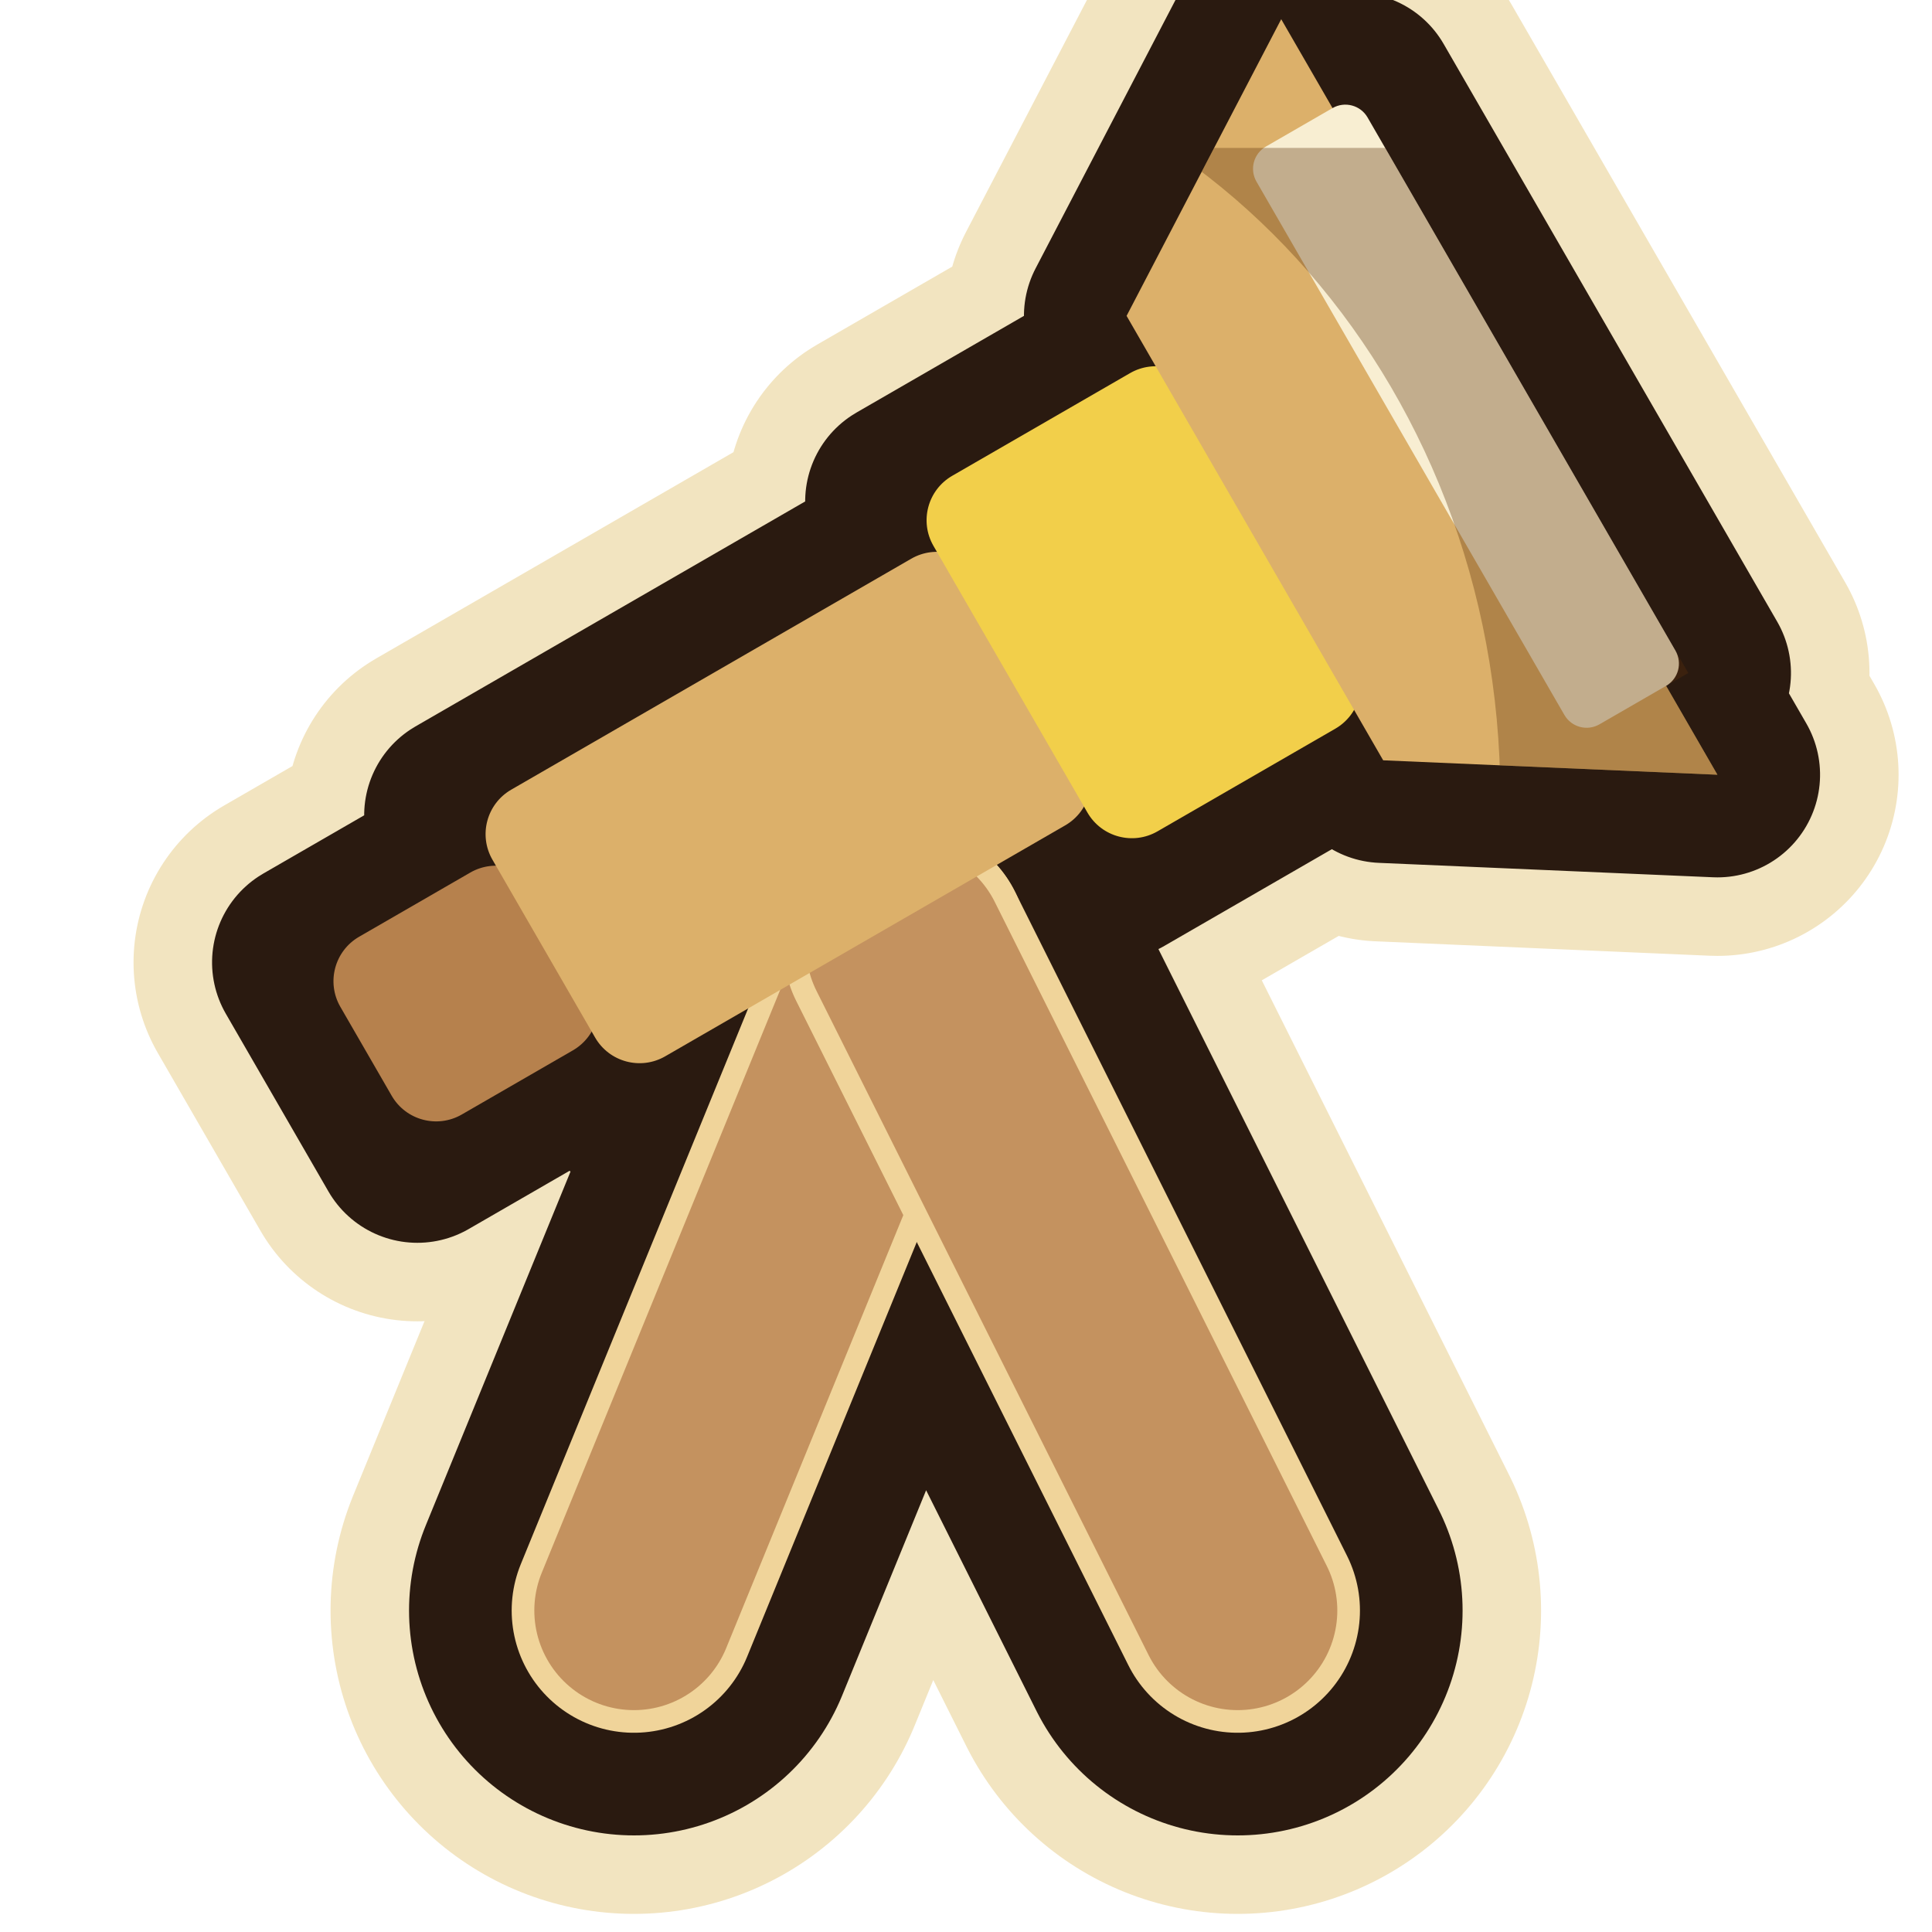
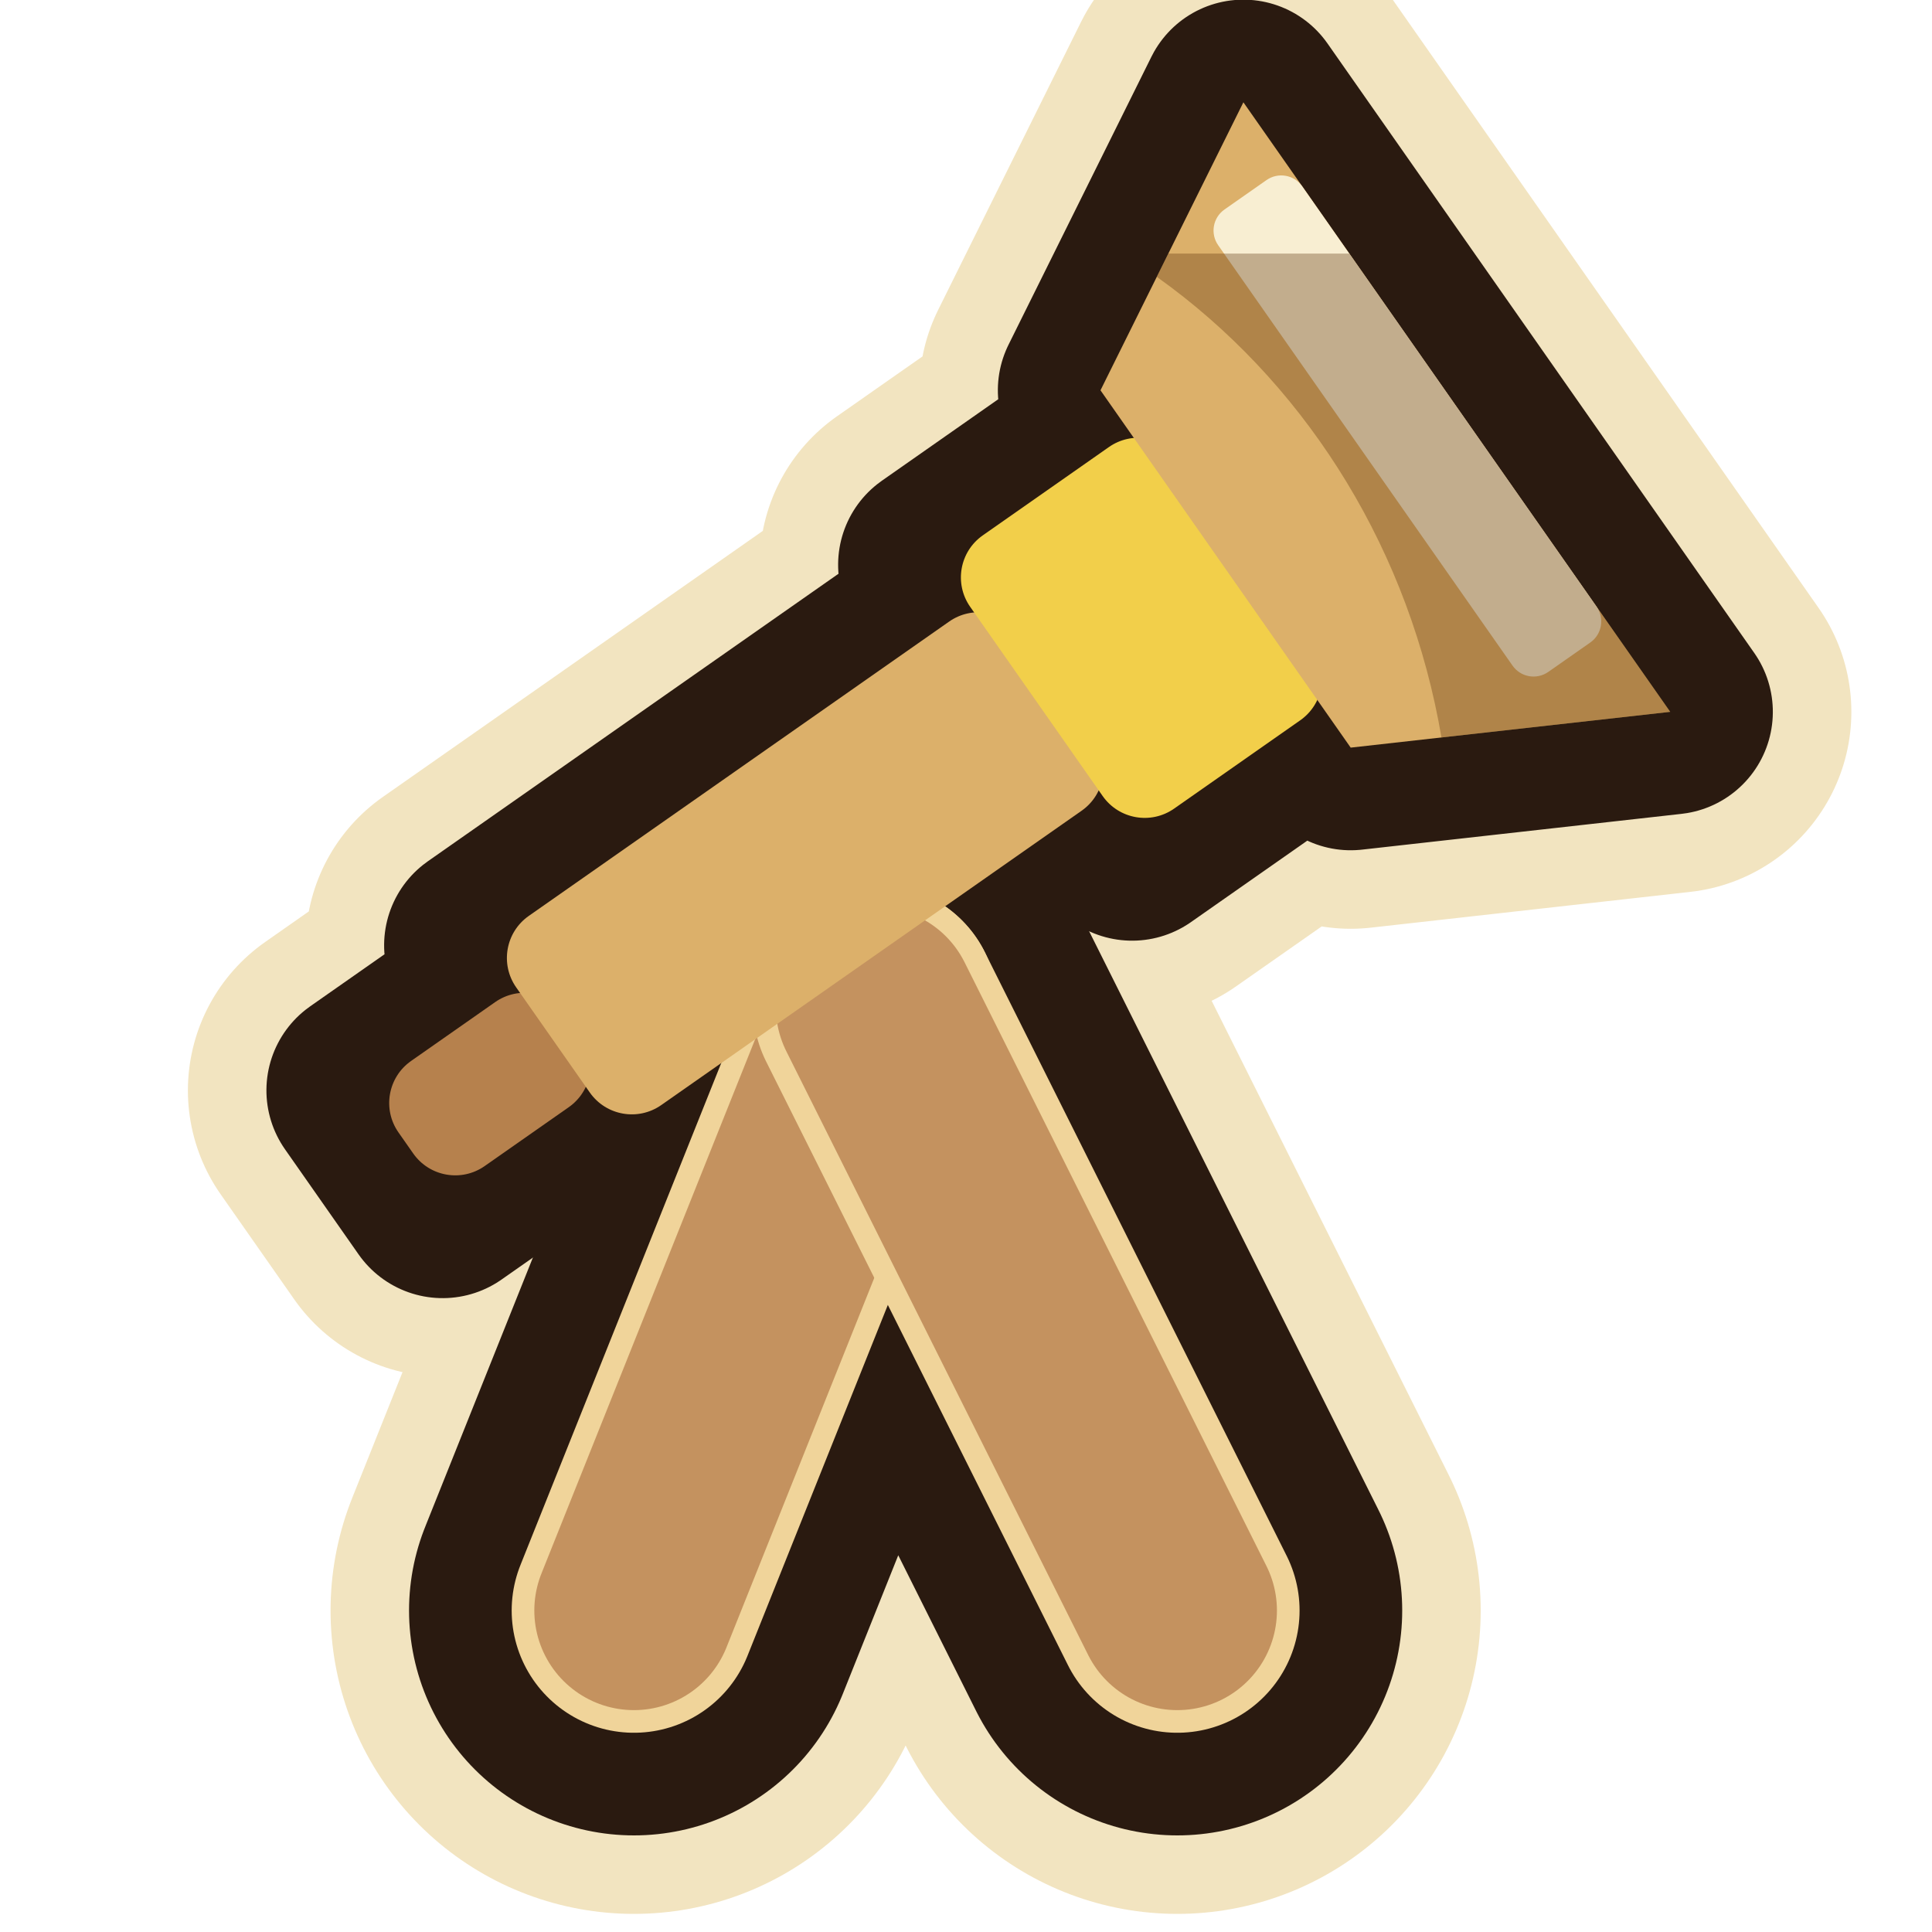
<svg xmlns="http://www.w3.org/2000/svg" viewBox="0 0 64 64" role="img" aria-label="telescope">
  <g fill="#f2e4c0" stroke="#f2e4c0" stroke-linejoin="round" stroke-linecap="round">
-     <g transform="translate(0 -2.65)">
-       <path fill="none" stroke-linecap="round" stroke-linejoin="round" stroke-width="20.1" d="M30 34L21 56M30 34L41 56" />
+     <g transform="translate(0 -1.65)">
+       <path fill="none" stroke-linecap="round" stroke-linejoin="round" stroke-width="20.1" d="M29 35L21 55M29 35L39 55" />
      <g transform="translate(32 26) scale(.85) translate(-32 -32)">
-         <g transform="rotate(-30 32 32)">
-           <path stroke-width="14.12" d="M5 28h9v8h-9zM13 26h22v12h-22zM34 24h12v16h-12zM45 22L56 15L56 49L45 42zM52 19h5v26h-5z" />
+         <g transform="rotate(-35 32 32)">
+           <path stroke-width="14.12" d="M5 30h8v5h-8zM12 28h24v9h-24zM35 26h10v13h-10zM44 24L55 18L55 47L44 41zM51 21h4v22h-4z" />
        </g>
      </g>
    </g>
  </g>
  <g fill="#2a1a10" stroke="#2a1a10" stroke-linejoin="round" stroke-linecap="round">
-     <g transform="translate(0 -2.65)">
-       <path fill="none" stroke-linecap="round" stroke-linejoin="round" stroke-width="14.9" d="M30 34L21 56M30 34L41 56" />
+     <g transform="translate(0 -1.65)">
+       <path fill="none" stroke-linecap="round" stroke-linejoin="round" stroke-width="14.9" d="M29 35L21 55M29 35L39 55" />
      <g transform="translate(32 26) scale(.85) translate(-32 -32)">
-         <g transform="rotate(-30 32 32)">
-           <path stroke-width="8" d="M5 28h9v8h-9zM13 26h22v12h-22zM34 24h12v16h-12zM45 22L56 15L56 49L45 42zM52 19h5v26h-5z" />
+         <g transform="rotate(-35 32 32)">
+           <path stroke-width="8" d="M5 30h8v5h-8zM12 28h24v9h-24zM35 26h10v13h-10zM44 24L55 18L55 47L44 41zM51 21h4v22h-4z" />
        </g>
      </g>
    </g>
  </g>
-   <g transform="translate(0 -2.65)">
-     <path d="M30 34L21 56" fill="none" stroke="#f0d49a" stroke-width="8.1" stroke-linecap="round" stroke-linejoin="round" />
-     <path d="M30 34L21 56" fill="none" stroke="#c4925f" stroke-width="6.6" stroke-linecap="round" stroke-linejoin="round" />
-     <path d="M30 34L41 56" fill="none" stroke="#f0d49a" stroke-width="8.1" stroke-linecap="round" stroke-linejoin="round" />
-     <path d="M30 34L41 56" fill="none" stroke="#c4925f" stroke-width="6.6" stroke-linecap="round" stroke-linejoin="round" />
+   <g transform="translate(0 -1.65)">
+     <path d="M29 35L21 55" fill="none" stroke="#f0d49a" stroke-width="8.1" stroke-linecap="round" stroke-linejoin="round" />
+     <path d="M29 35L21 55" fill="none" stroke="#c4925f" stroke-width="6.6" stroke-linecap="round" stroke-linejoin="round" />
+     <path d="M29 35L39 55" fill="none" stroke="#f0d49a" stroke-width="8.1" stroke-linecap="round" stroke-linejoin="round" />
+     <path d="M29 35L39 55" fill="none" stroke="#c4925f" stroke-width="6.6" stroke-linecap="round" stroke-linejoin="round" />
    <g transform="translate(32 26) scale(.85) translate(-32 -32)">
-       <g transform="rotate(-30 32 32)">
-         <rect x="5" y="28" width="9" height="8" fill="#b6814d" rx="2" />
-         <rect x="13" y="26" width="22" height="12" fill="#dcb06a" rx="2" />
-         <rect x="34" y="24" width="12" height="16" fill="#f2cf4a" rx="2" />
-         <polygon points="45,22 56,15 56,49 45,42" fill="#dcb06a" />
-         <rect x="52" y="19" width="5" height="26" fill="#f8eed2" rx="1" />
+       <g transform="rotate(-35 32 32)">
+         <rect x="5" y="30" width="8" height="5" fill="#b6814d" rx="2" />
+         <rect x="12" y="28" width="24" height="9" fill="#dcb06a" rx="2" />
+         <rect x="35" y="26" width="10" height="13" fill="#f2cf4a" rx="2" />
+         <polygon points="44,24 55,18 55,47 44,41" fill="#dcb06a" />
+         <rect x="51" y="21" width="4" height="22" fill="#f8eed2" rx="1" />
      </g>
    </g>
  </g>
  <defs>
    <clipPath id="hl-ico-telescope">
-       <rect x="5" y="28" width="9" height="8" transform="translate(0 -2.65) translate(32 26) scale(.85) translate(-32 -32) rotate(-30 32 32)" />
-       <rect x="13" y="26" width="22" height="12" transform="translate(0 -2.65) translate(32 26) scale(.85) translate(-32 -32) rotate(-30 32 32)" />
-       <rect x="34" y="24" width="12" height="16" transform="translate(0 -2.65) translate(32 26) scale(.85) translate(-32 -32) rotate(-30 32 32)" />
-       <polygon points="45,22 56,15 56,49 45,42" transform="translate(0 -2.65) translate(32 26) scale(.85) translate(-32 -32) rotate(-30 32 32)" />
-       <rect x="52" y="19" width="5" height="26" transform="translate(0 -2.65) translate(32 26) scale(.85) translate(-32 -32) rotate(-30 32 32)" />
+       <rect x="5" y="30" width="8" height="5" transform="translate(0 -1.65) translate(32 26) scale(.85) translate(-32 -32) rotate(-35 32 32)" />
+       <rect x="12" y="28" width="24" height="9" transform="translate(0 -1.65) translate(32 26) scale(.85) translate(-32 -32) rotate(-35 32 32)" />
+       <rect x="35" y="26" width="10" height="13" transform="translate(0 -1.65) translate(32 26) scale(.85) translate(-32 -32) rotate(-35 32 32)" />
+       <polygon points="44,24 55,18 55,47 44,41" transform="translate(0 -1.65) translate(32 26) scale(.85) translate(-32 -32) rotate(-35 32 32)" />
+       <rect x="51" y="21" width="4" height="22" transform="translate(0 -1.65) translate(32 26) scale(.85) translate(-32 -32) rotate(-35 32 32)" />
    </clipPath>
  </defs>
-   <path d="M5.1 4.9h52.2v56.5h-52.2zM3.7 26.4a23 25.2 0 1 0 46 0a23 25.2 0 1 0-46 0z" fill="#5a3008" opacity=".34" fill-rule="evenodd" clip-path="url(#hl-ico-telescope)" />
+   <path d="M5.1 8.4h50.5v53h-50.5zM3.9 28.6a22.1 23.4 0 1 0 44.2 0a22.1 23.4 0 1 0-44.2 0z" fill="#5a3008" opacity=".34" fill-rule="evenodd" clip-path="url(#hl-ico-telescope)" />
</svg>
